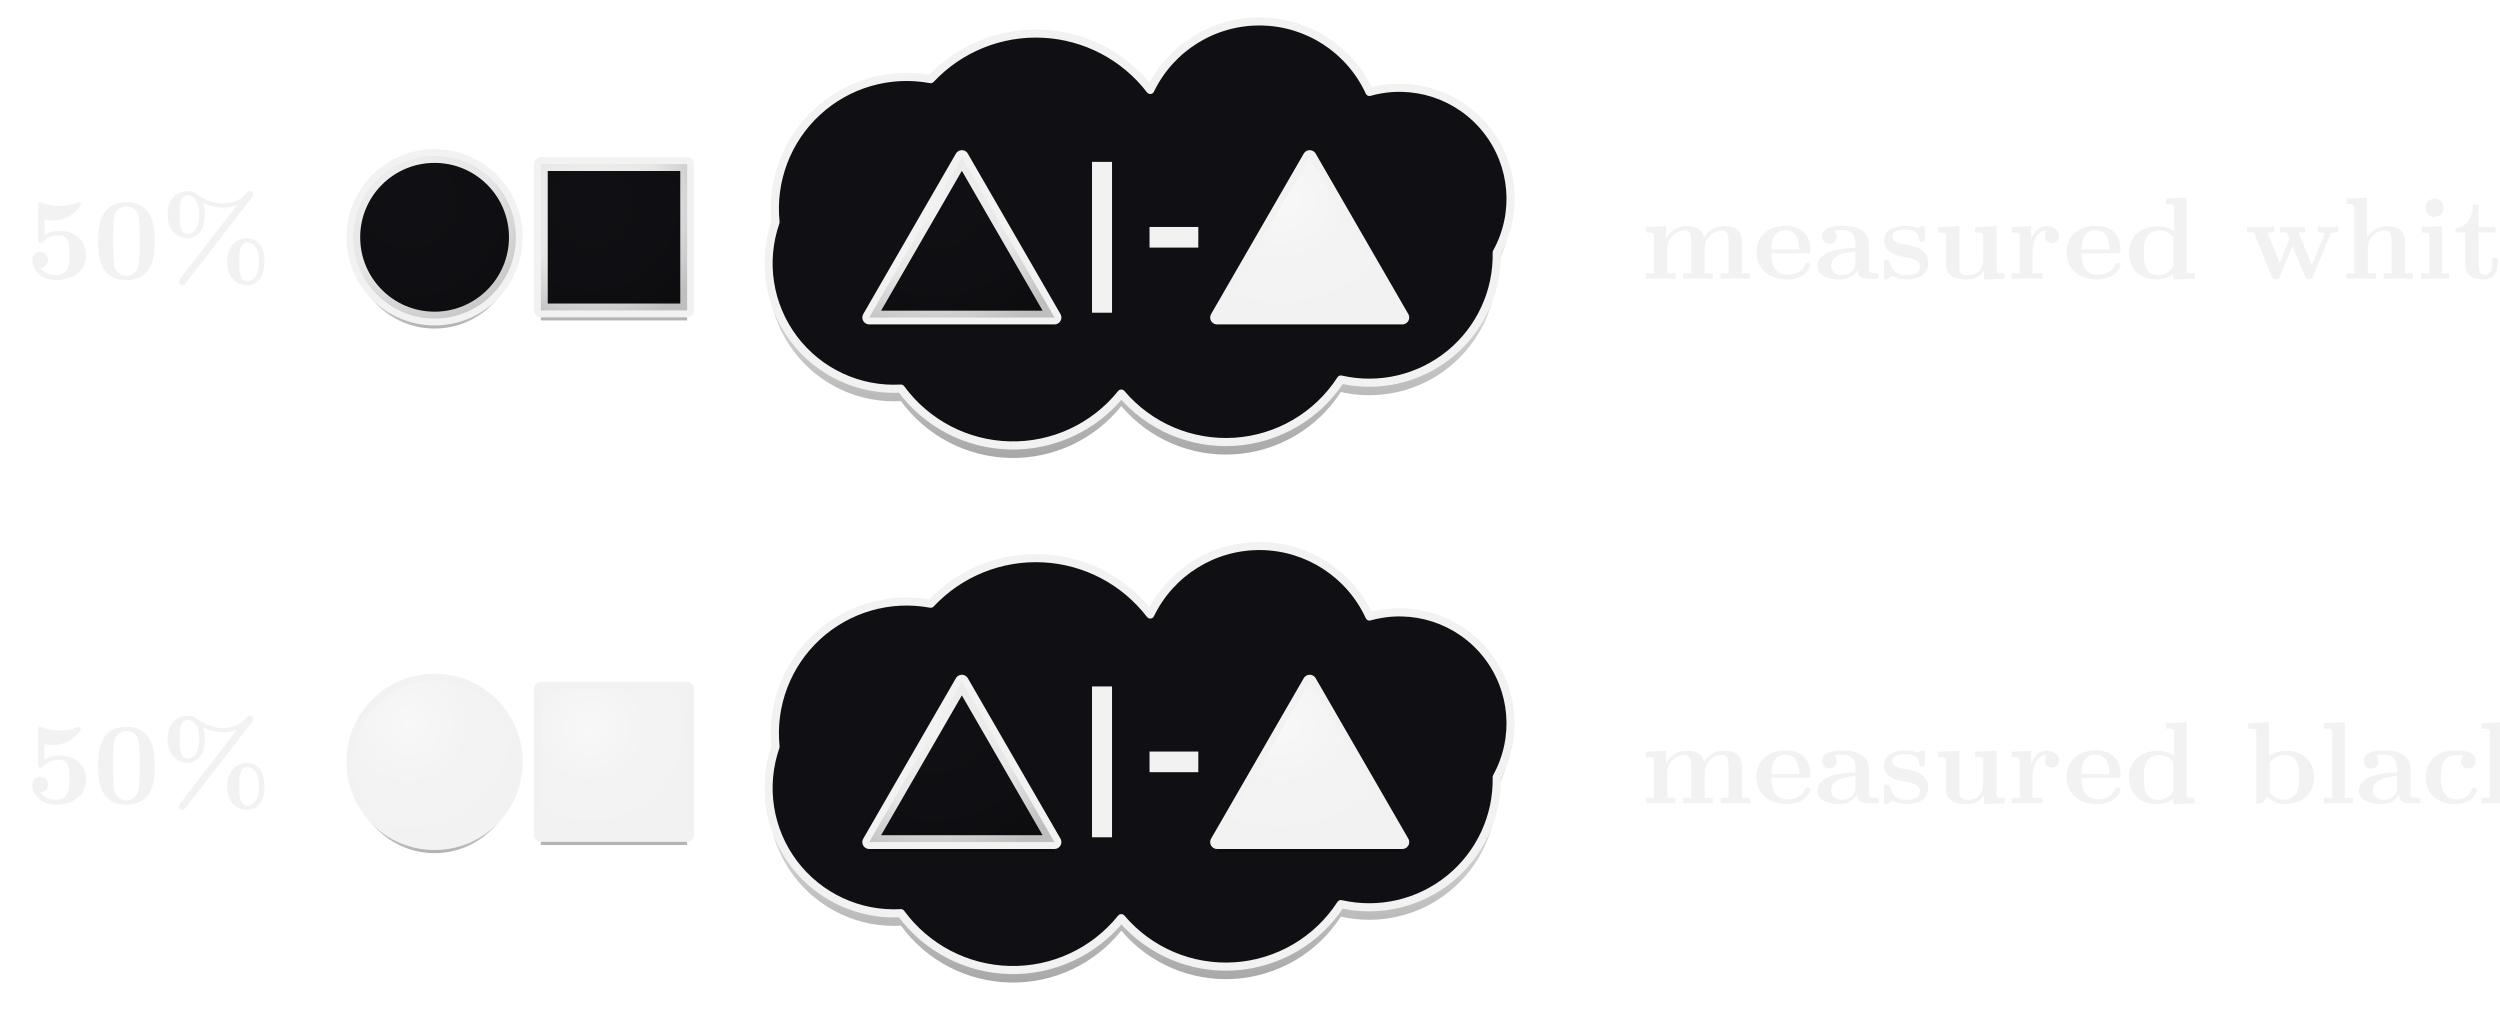
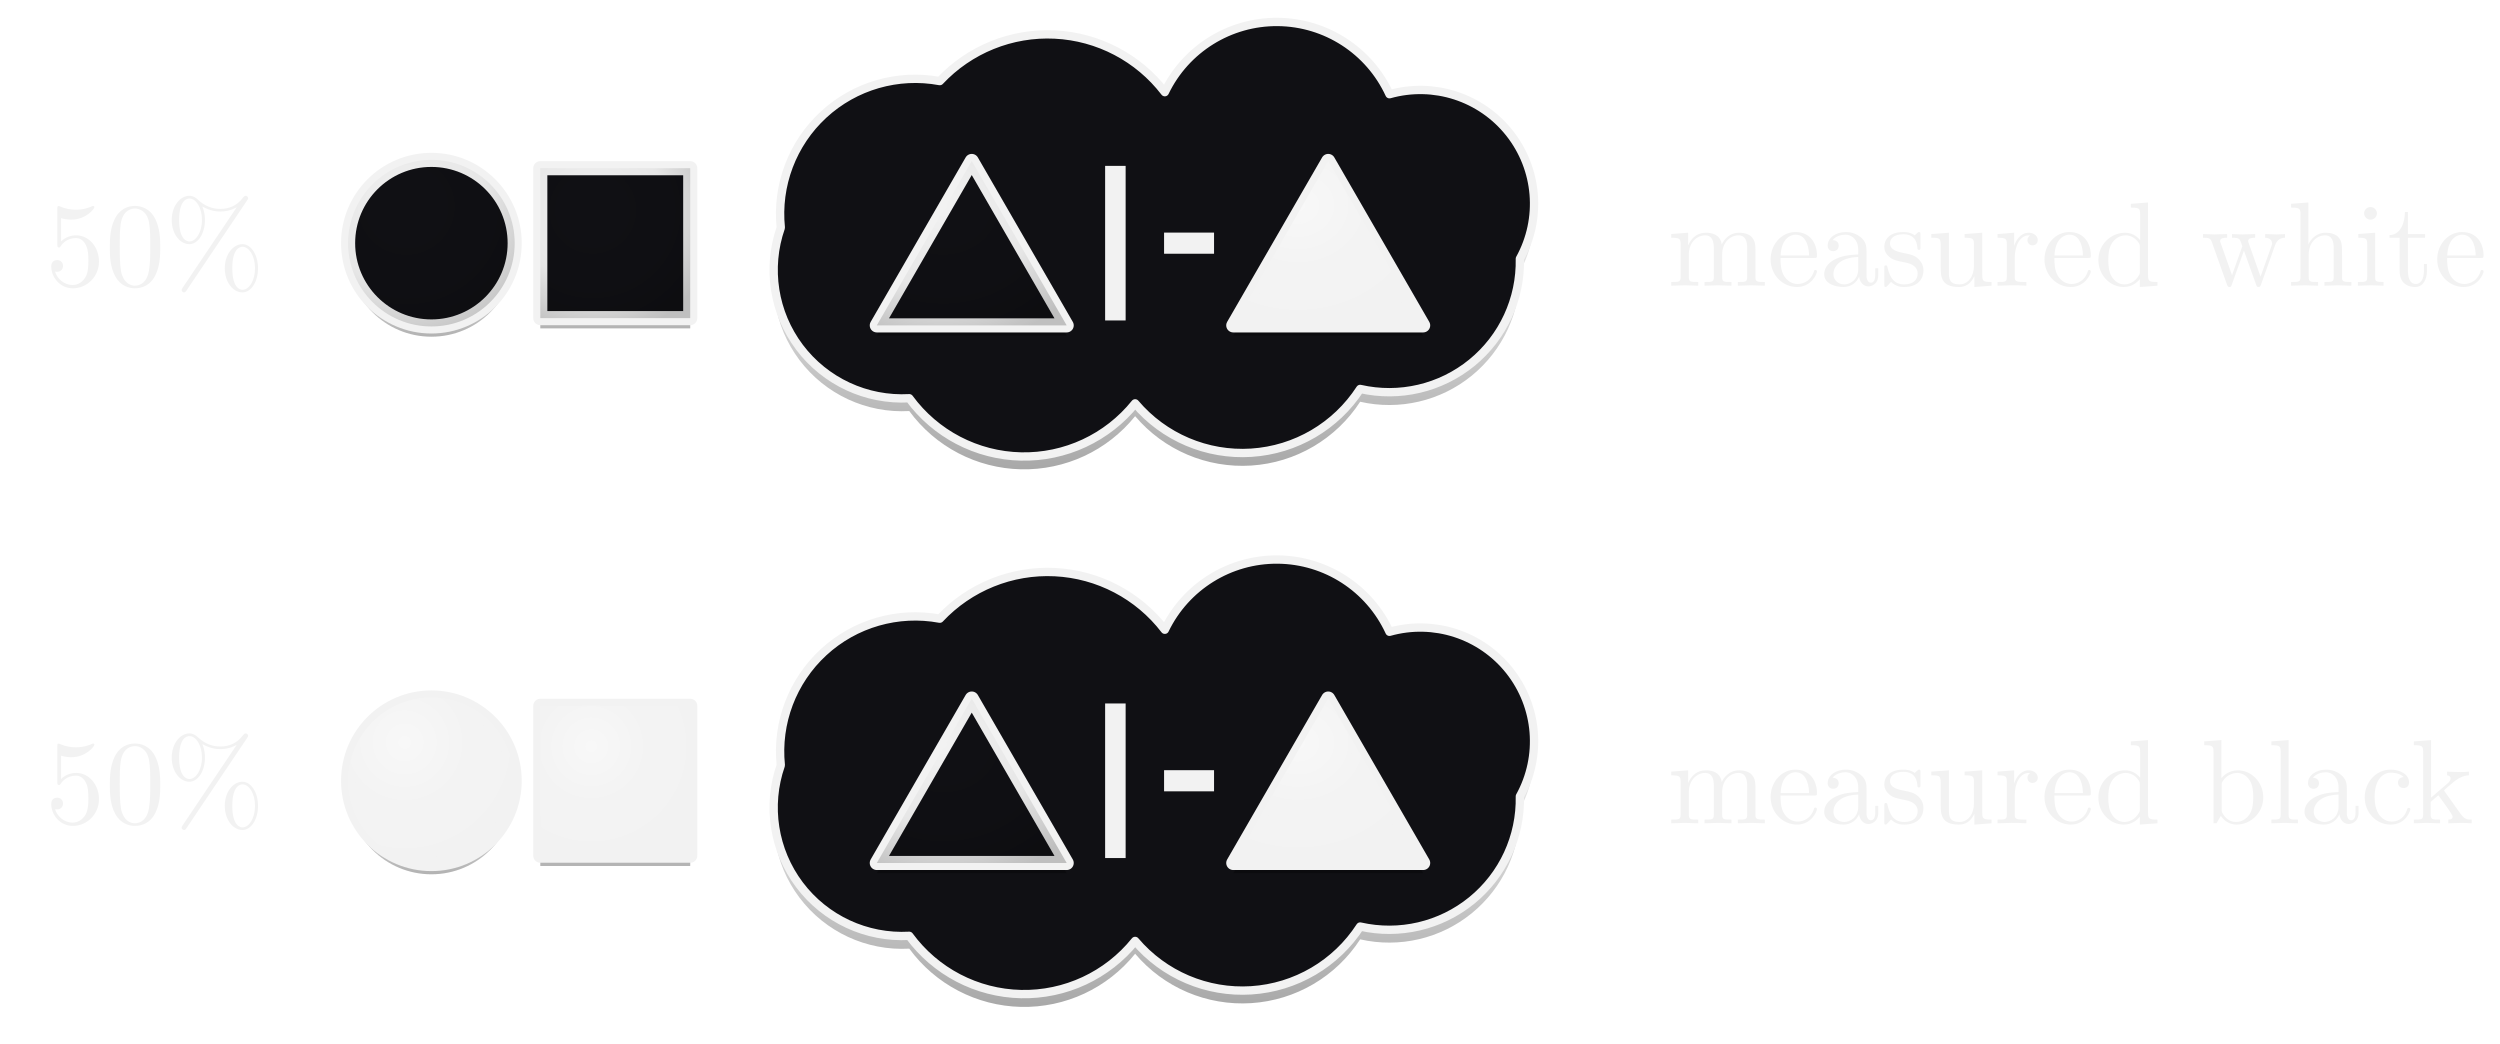
- <svg xmlns="http://www.w3.org/2000/svg" viewBox="-5 -3 399.891 162.82" width="399.891" height="162.82" shape-rendering="geometricPrecision">
+ <svg xmlns="http://www.w3.org/2000/svg" viewBox="-5 -3 390.214 162.82" width="390.214" height="162.82" shape-rendering="geometricPrecision">
  <defs>
    <linearGradient id="ms-pipe" x1="0" y1="0" x2="1" y2="0">
      <stop offset="0%" stop-color="#2d2d33" />
      <stop offset="32%" stop-color="#8d8d91" />
      <stop offset="62%" stop-color="#3a3a42" />
      <stop offset="100%" stop-color="#29292e" />
    </linearGradient>
    <linearGradient id="ms-gate" x1="0" y1="0" x2="0" y2="1">
      <stop offset="0%" stop-color="#96969a" />
      <stop offset="100%" stop-color="#28282f" />
    </linearGradient>
    <linearGradient id="ms-shadow" x1="0" y1="0" x2="0" y2="1">
      <stop offset="0%" stop-color="#000000" stop-opacity="0" />
      <stop offset="55%" stop-color="#000000" stop-opacity="0.119" />
      <stop offset="100%" stop-color="#000000" stop-opacity="0.34" />
    </linearGradient>
    <linearGradient id="ms-qubit-shadow" x1="0" y1="0" x2="0" y2="1">
      <stop offset="0%" stop-color="#000000" stop-opacity="0" />
      <stop offset="55%" stop-color="#000000" stop-opacity="0.105" />
      <stop offset="100%" stop-color="#000000" stop-opacity="0.3" />
    </linearGradient>
    <radialGradient id="ms-qubit-lit" cx="0.34" cy="0.27" r="0.78">
      <stop offset="0%" stop-color="#ffffff" stop-opacity="0.46" />
      <stop offset="45%" stop-color="#ffffff" stop-opacity="0.11" />
      <stop offset="100%" stop-color="#ffffff" stop-opacity="0" />
    </radialGradient>
    <radialGradient id="ms-qubit-dim" cx="0.35" cy="0.28" r="0.85">
      <stop offset="0%" stop-color="#000000" stop-opacity="0" />
      <stop offset="58%" stop-color="#000000" stop-opacity="0.05" />
      <stop offset="100%" stop-color="#000000" stop-opacity="0.21" />
    </radialGradient>
  </defs>
  <g>
-     <text x="38.514" y="41.594" text-anchor="end" font-family="'Latin Modern Roman', 'CMU Serif', 'Computer Modern', 'Latin Modern Roman 10', 'Times New Roman', Times, serif" font-size="18.7" font-weight="600" fill="#f2f2f2">50%</text>
-     <text x="257.436" y="41.594" text-anchor="start" font-family="'Latin Modern Roman', 'CMU Serif', 'Computer Modern', 'Latin Modern Roman 10', 'Times New Roman', Times, serif" font-size="18.7" font-weight="600" fill="#f2f2f2">measured white</text>
-     <g transform="translate(64.514 34.955)">
+     <text x="36.334" y="41.594" text-anchor="end" font-family="'Latin Modern Roman', 'CMU Serif', 'Computer Modern', 'Latin Modern Roman 10', 'Times New Roman', Times, serif" font-size="18.7" font-weight="400" fill="#f2f2f2">50%</text>
+     <text x="255.256" y="41.594" text-anchor="start" font-family="'Latin Modern Roman', 'CMU Serif', 'Computer Modern', 'Latin Modern Roman 10', 'Times New Roman', Times, serif" font-size="18.7" font-weight="400" fill="#f2f2f2">measured white</text>
+     <g transform="translate(62.334 34.955)">
      <g transform="translate(0 1.6)">
        <path d="M-13 0A13 13 0 1 0 13 0A13 13 0 1 0 -13 0Z" fill="url(#ms-qubit-shadow)" stroke="none" />
      </g>
      <path d="M-13 0A13 13 0 1 0 13 0A13 13 0 1 0 -13 0Z" fill="#101014" stroke="#f2f2f2" stroke-width="2.2" stroke-linejoin="round" />
      <path d="M-13 0A13 13 0 1 0 13 0A13 13 0 1 0 -13 0Z" fill="url(#ms-qubit-dim)" stroke="none" />
    </g>
-     <g transform="translate(93.214 34.955)">
+     <g transform="translate(91.034 34.955)">
      <g transform="translate(0 1.6)">
        <path d="M-11.7 -11.7L11.7 -11.7L11.7 11.7L-11.7 11.7Z" fill="url(#ms-qubit-shadow)" stroke="none" />
      </g>
      <path d="M-11.7 -11.7L11.7 -11.7L11.7 11.7L-11.7 11.7Z" fill="#101014" stroke="#f2f2f2" stroke-width="2.2" stroke-linejoin="round" />
      <path d="M-11.7 -11.7L11.7 -11.7L11.7 11.7L-11.7 11.7Z" fill="url(#ms-qubit-dim)" stroke="none" />
    </g>
    <g transform="translate(0 2)">
-       <path d="M143.869 9.657A23.056 23.056 0 0 1 178.991 11.386A19.383 19.383 0 0 1 214.057 11.706A17.756 17.756 0 0 1 234.41 37.386A20.399 20.399 0 0 1 209.481 57.708A21.919 21.919 0 0 1 174.358 59.956A22.223 22.223 0 0 1 139.104 59.159A20.054 20.054 0 0 1 119.052 32.536A21.079 21.079 0 0 1 143.869 9.657Z" fill="url(#ms-shadow)" stroke="none" />
+       <path d="M141.689 9.657A23.056 23.056 0 0 1 176.811 11.386A19.383 19.383 0 0 1 211.877 11.706A17.756 17.756 0 0 1 232.23 37.386A20.399 20.399 0 0 1 207.301 57.708A21.919 21.919 0 0 1 172.178 59.956A22.223 22.223 0 0 1 136.924 59.159A20.054 20.054 0 0 1 116.872 32.536A21.079 21.079 0 0 1 141.689 9.657Z" fill="url(#ms-shadow)" stroke="none" />
    </g>
-     <path d="M143.869 9.657A23.056 23.056 0 0 1 178.991 11.386A19.383 19.383 0 0 1 214.057 11.706A17.756 17.756 0 0 1 234.41 37.386A20.399 20.399 0 0 1 209.481 57.708A21.919 21.919 0 0 1 174.358 59.956A22.223 22.223 0 0 1 139.104 59.159A20.054 20.054 0 0 1 119.052 32.536A21.079 21.079 0 0 1 143.869 9.657Z" fill="#101014" stroke="#f2f2f2" stroke-width="1.3" stroke-linejoin="round" />
-     <g transform="translate(148.855 34.955)">
+     <path d="M141.689 9.657A23.056 23.056 0 0 1 176.811 11.386A19.383 19.383 0 0 1 211.877 11.706A17.756 17.756 0 0 1 232.23 37.386A20.399 20.399 0 0 1 207.301 57.708A21.919 21.919 0 0 1 172.178 59.956A22.223 22.223 0 0 1 136.924 59.159A20.054 20.054 0 0 1 116.872 32.536A21.079 21.079 0 0 1 141.689 9.657Z" fill="#101014" stroke="#f2f2f2" stroke-width="1.3" stroke-linejoin="round" />
+     <g transform="translate(146.675 34.955)">
      <g transform="translate(0 1.6)">
        <path d="M0 -12.834L14.82 12.834L-14.82 12.834Z" fill="url(#ms-qubit-shadow)" stroke="none" />
      </g>
      <path d="M0 -12.834L14.82 12.834L-14.82 12.834Z" fill="#101014" stroke="#f2f2f2" stroke-width="2.2" stroke-linejoin="round" />
      <path d="M0 -12.834L14.82 12.834L-14.82 12.834Z" fill="url(#ms-qubit-dim)" stroke="none" />
    </g>
-     <rect x="178.875" y="33.305" width="7.8" height="3.3" fill="#f2f2f2" />
-     <g transform="translate(204.495 34.955)">
+     <rect x="176.695" y="33.305" width="7.8" height="3.3" fill="#f2f2f2" />
+     <g transform="translate(202.315 34.955)">
      <g transform="translate(0 1.6)">
        <path d="M0 -12.834L14.82 12.834L-14.82 12.834Z" fill="url(#ms-qubit-shadow)" stroke="none" />
      </g>
      <path d="M0 -12.834L14.82 12.834L-14.82 12.834Z" fill="#f2f2f2" stroke="#f2f2f2" stroke-width="2.2" stroke-linejoin="round" />
      <path d="M0 -12.834L14.82 12.834L-14.82 12.834Z" fill="url(#ms-qubit-lit)" stroke="none" />
    </g>
-     <rect x="169.675" y="22.891" width="3.2" height="24.128" fill="#f2f2f2" />
-     <text x="38.514" y="125.504" text-anchor="end" font-family="'Latin Modern Roman', 'CMU Serif', 'Computer Modern', 'Latin Modern Roman 10', 'Times New Roman', Times, serif" font-size="18.7" font-weight="600" fill="#f2f2f2">50%</text>
-     <text x="257.436" y="125.504" text-anchor="start" font-family="'Latin Modern Roman', 'CMU Serif', 'Computer Modern', 'Latin Modern Roman 10', 'Times New Roman', Times, serif" font-size="18.7" font-weight="600" fill="#f2f2f2">measured black</text>
-     <g transform="translate(64.514 118.865)">
+     <rect x="167.495" y="22.891" width="3.2" height="24.128" fill="#f2f2f2" />
+     <text x="36.334" y="125.504" text-anchor="end" font-family="'Latin Modern Roman', 'CMU Serif', 'Computer Modern', 'Latin Modern Roman 10', 'Times New Roman', Times, serif" font-size="18.7" font-weight="400" fill="#f2f2f2">50%</text>
+     <text x="255.256" y="125.504" text-anchor="start" font-family="'Latin Modern Roman', 'CMU Serif', 'Computer Modern', 'Latin Modern Roman 10', 'Times New Roman', Times, serif" font-size="18.7" font-weight="400" fill="#f2f2f2">measured black</text>
+     <g transform="translate(62.334 118.865)">
      <g transform="translate(0 1.6)">
        <path d="M-13 0A13 13 0 1 0 13 0A13 13 0 1 0 -13 0Z" fill="url(#ms-qubit-shadow)" stroke="none" />
      </g>
      <path d="M-13 0A13 13 0 1 0 13 0A13 13 0 1 0 -13 0Z" fill="#f2f2f2" stroke="#f2f2f2" stroke-width="2.2" stroke-linejoin="round" />
      <path d="M-13 0A13 13 0 1 0 13 0A13 13 0 1 0 -13 0Z" fill="url(#ms-qubit-lit)" stroke="none" />
    </g>
-     <g transform="translate(93.214 118.865)">
+     <g transform="translate(91.034 118.865)">
      <g transform="translate(0 1.6)">
        <path d="M-11.7 -11.7L11.7 -11.7L11.7 11.7L-11.7 11.7Z" fill="url(#ms-qubit-shadow)" stroke="none" />
      </g>
      <path d="M-11.7 -11.7L11.7 -11.7L11.7 11.7L-11.7 11.7Z" fill="#f2f2f2" stroke="#f2f2f2" stroke-width="2.2" stroke-linejoin="round" />
      <path d="M-11.7 -11.7L11.7 -11.7L11.7 11.7L-11.7 11.7Z" fill="url(#ms-qubit-lit)" stroke="none" />
    </g>
    <g transform="translate(0 2)">
-       <path d="M143.869 93.568A23.056 23.056 0 0 1 178.991 95.296A19.383 19.383 0 0 1 214.057 95.616A17.756 17.756 0 0 1 234.41 121.296A20.399 20.399 0 0 1 209.481 141.619A21.919 21.919 0 0 1 174.358 143.866A22.223 22.223 0 0 1 139.104 143.07A20.054 20.054 0 0 1 119.052 116.446A21.079 21.079 0 0 1 143.869 93.568Z" fill="url(#ms-shadow)" stroke="none" />
+       <path d="M141.689 93.568A23.056 23.056 0 0 1 176.811 95.296A19.383 19.383 0 0 1 211.877 95.616A17.756 17.756 0 0 1 232.23 121.296A20.399 20.399 0 0 1 207.301 141.619A21.919 21.919 0 0 1 172.178 143.866A22.223 22.223 0 0 1 136.924 143.07A20.054 20.054 0 0 1 116.872 116.446A21.079 21.079 0 0 1 141.689 93.568Z" fill="url(#ms-shadow)" stroke="none" />
    </g>
-     <path d="M143.869 93.568A23.056 23.056 0 0 1 178.991 95.296A19.383 19.383 0 0 1 214.057 95.616A17.756 17.756 0 0 1 234.41 121.296A20.399 20.399 0 0 1 209.481 141.619A21.919 21.919 0 0 1 174.358 143.866A22.223 22.223 0 0 1 139.104 143.07A20.054 20.054 0 0 1 119.052 116.446A21.079 21.079 0 0 1 143.869 93.568Z" fill="#101014" stroke="#f2f2f2" stroke-width="1.3" stroke-linejoin="round" />
-     <g transform="translate(148.855 118.865)">
+     <path d="M141.689 93.568A23.056 23.056 0 0 1 176.811 95.296A19.383 19.383 0 0 1 211.877 95.616A17.756 17.756 0 0 1 232.23 121.296A20.399 20.399 0 0 1 207.301 141.619A21.919 21.919 0 0 1 172.178 143.866A22.223 22.223 0 0 1 136.924 143.07A20.054 20.054 0 0 1 116.872 116.446A21.079 21.079 0 0 1 141.689 93.568Z" fill="#101014" stroke="#f2f2f2" stroke-width="1.3" stroke-linejoin="round" />
+     <g transform="translate(146.675 118.865)">
      <g transform="translate(0 1.6)">
        <path d="M0 -12.834L14.82 12.834L-14.82 12.834Z" fill="url(#ms-qubit-shadow)" stroke="none" />
      </g>
      <path d="M0 -12.834L14.82 12.834L-14.82 12.834Z" fill="#101014" stroke="#f2f2f2" stroke-width="2.2" stroke-linejoin="round" />
      <path d="M0 -12.834L14.82 12.834L-14.82 12.834Z" fill="url(#ms-qubit-dim)" stroke="none" />
    </g>
-     <rect x="178.875" y="117.215" width="7.8" height="3.3" fill="#f2f2f2" />
-     <g transform="translate(204.495 118.865)">
+     <rect x="176.695" y="117.215" width="7.8" height="3.3" fill="#f2f2f2" />
+     <g transform="translate(202.315 118.865)">
      <g transform="translate(0 1.6)">
        <path d="M0 -12.834L14.82 12.834L-14.82 12.834Z" fill="url(#ms-qubit-shadow)" stroke="none" />
      </g>
      <path d="M0 -12.834L14.82 12.834L-14.82 12.834Z" fill="#f2f2f2" stroke="#f2f2f2" stroke-width="2.2" stroke-linejoin="round" />
      <path d="M0 -12.834L14.82 12.834L-14.82 12.834Z" fill="url(#ms-qubit-lit)" stroke="none" />
    </g>
-     <rect x="169.675" y="106.801" width="3.2" height="24.128" fill="#f2f2f2" />
+     <rect x="167.495" y="106.801" width="3.2" height="24.128" fill="#f2f2f2" />
  </g>
</svg>
